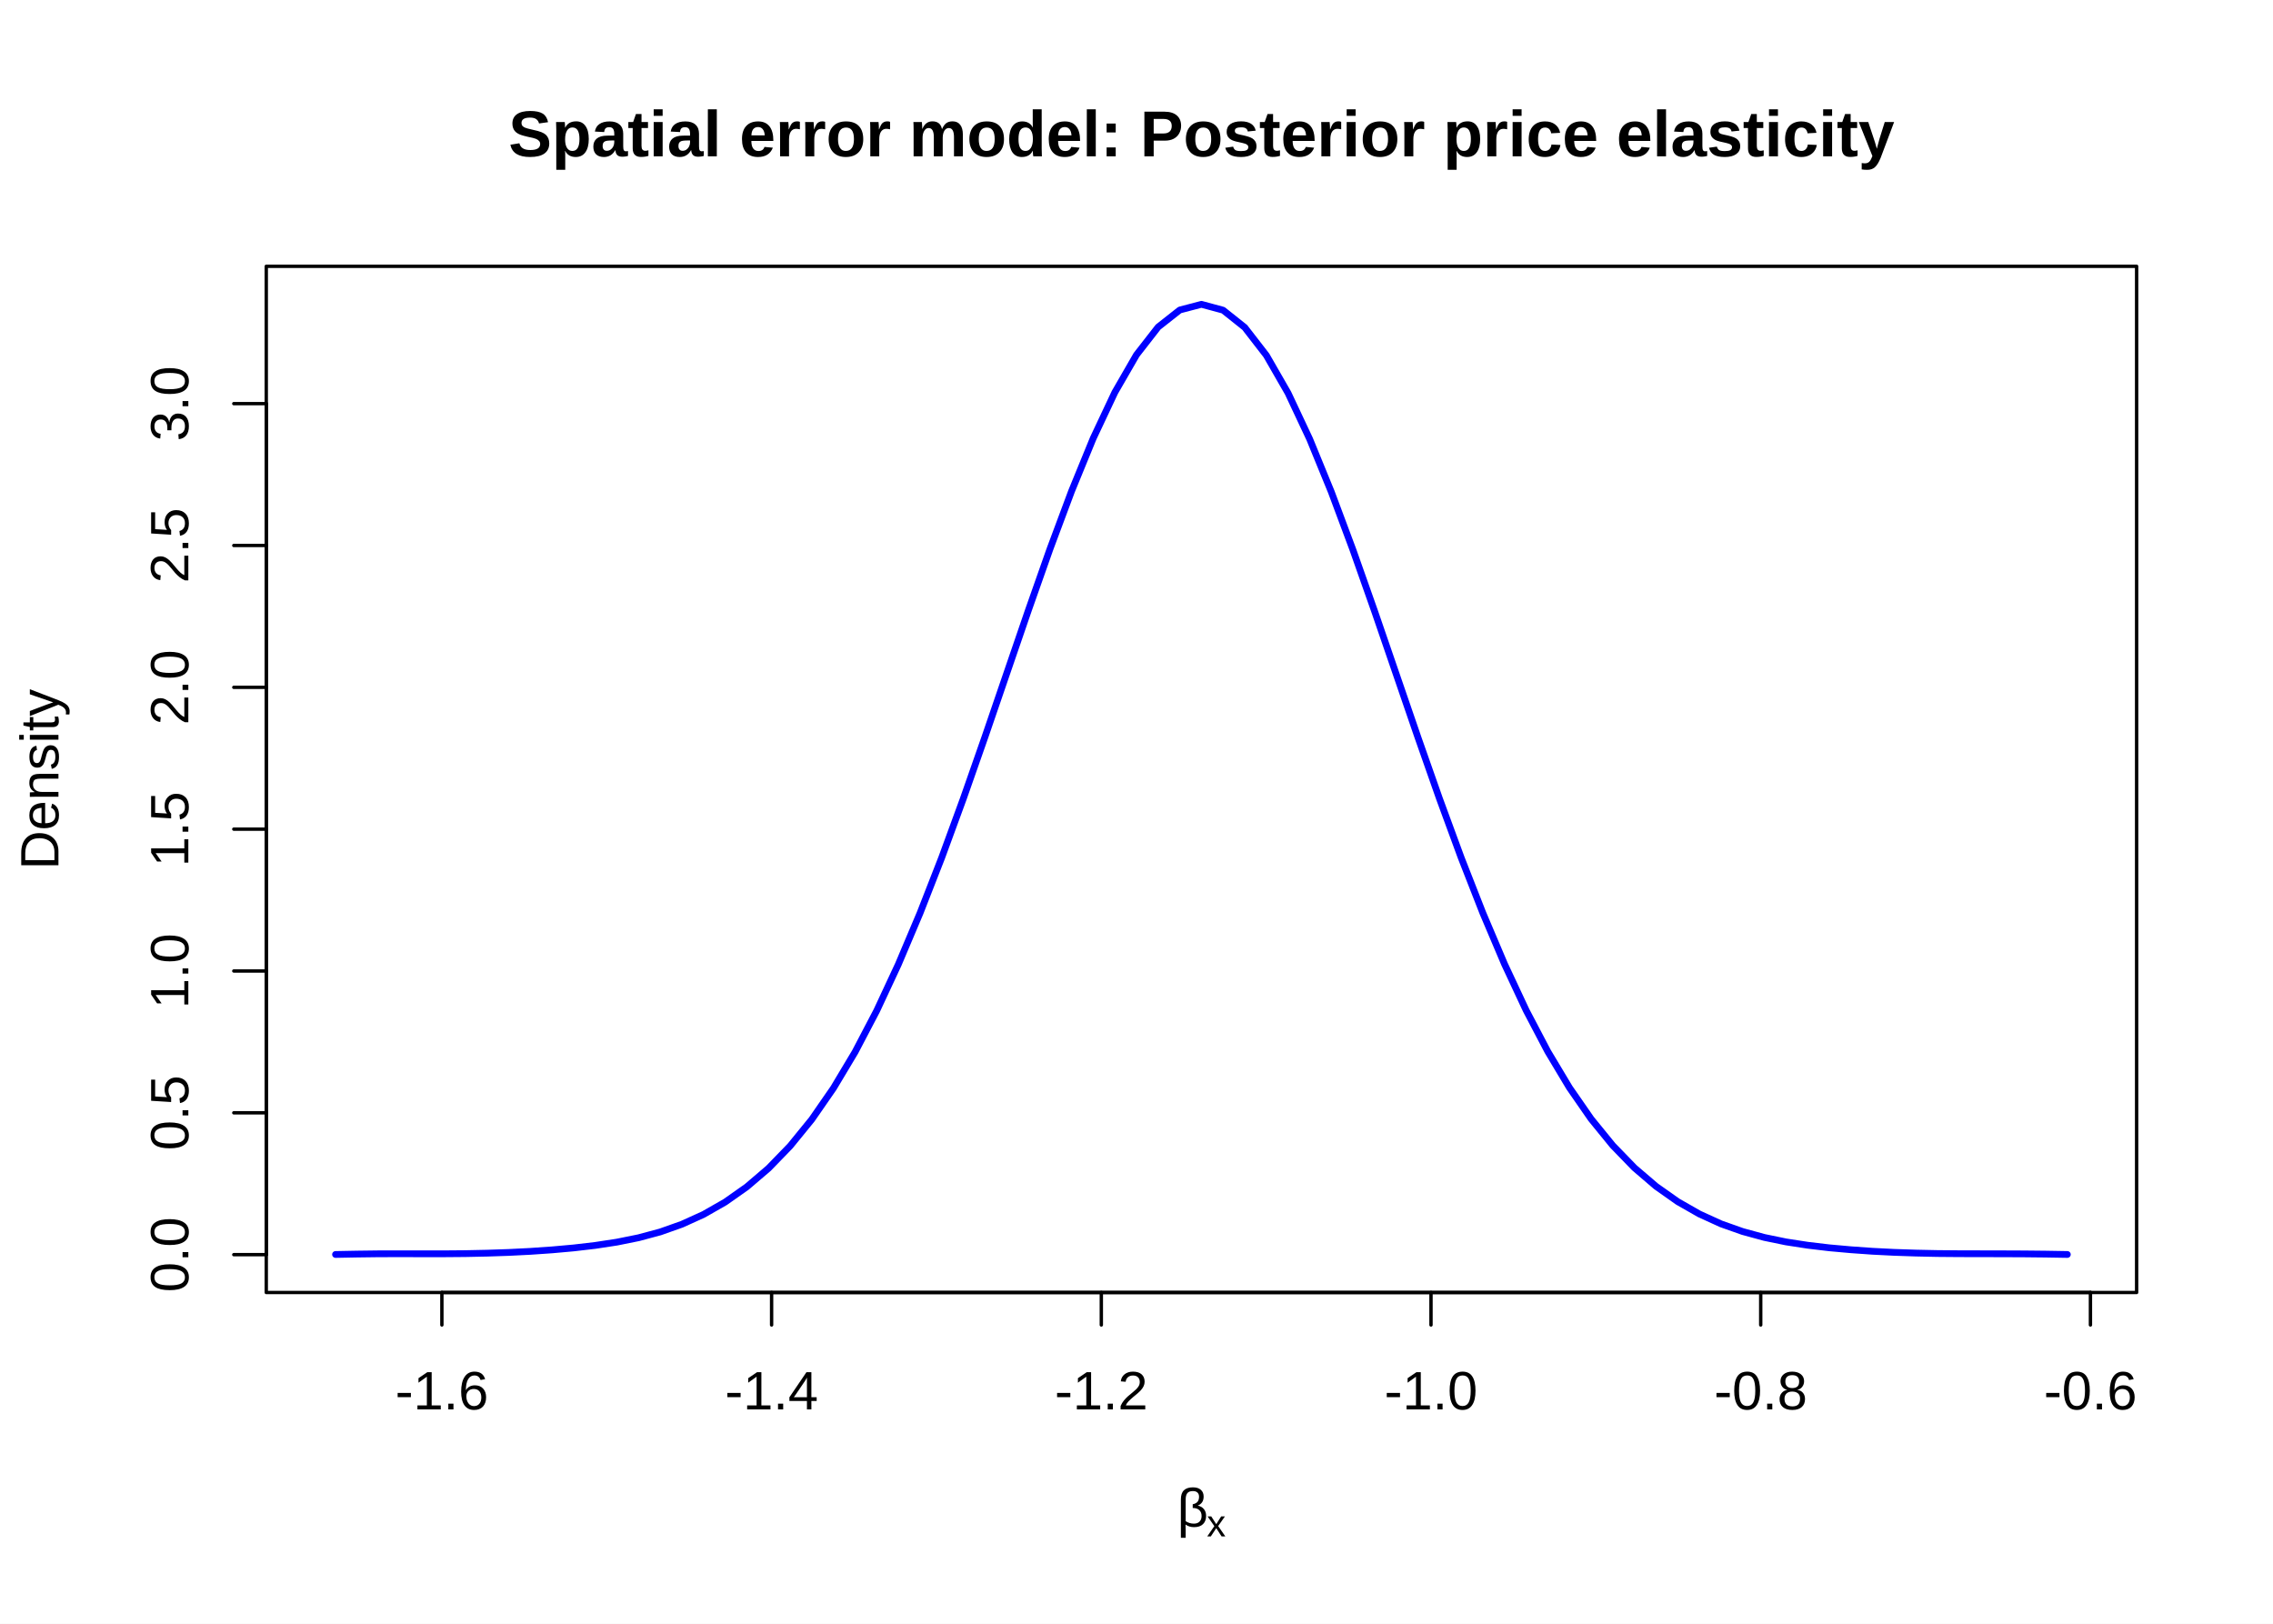
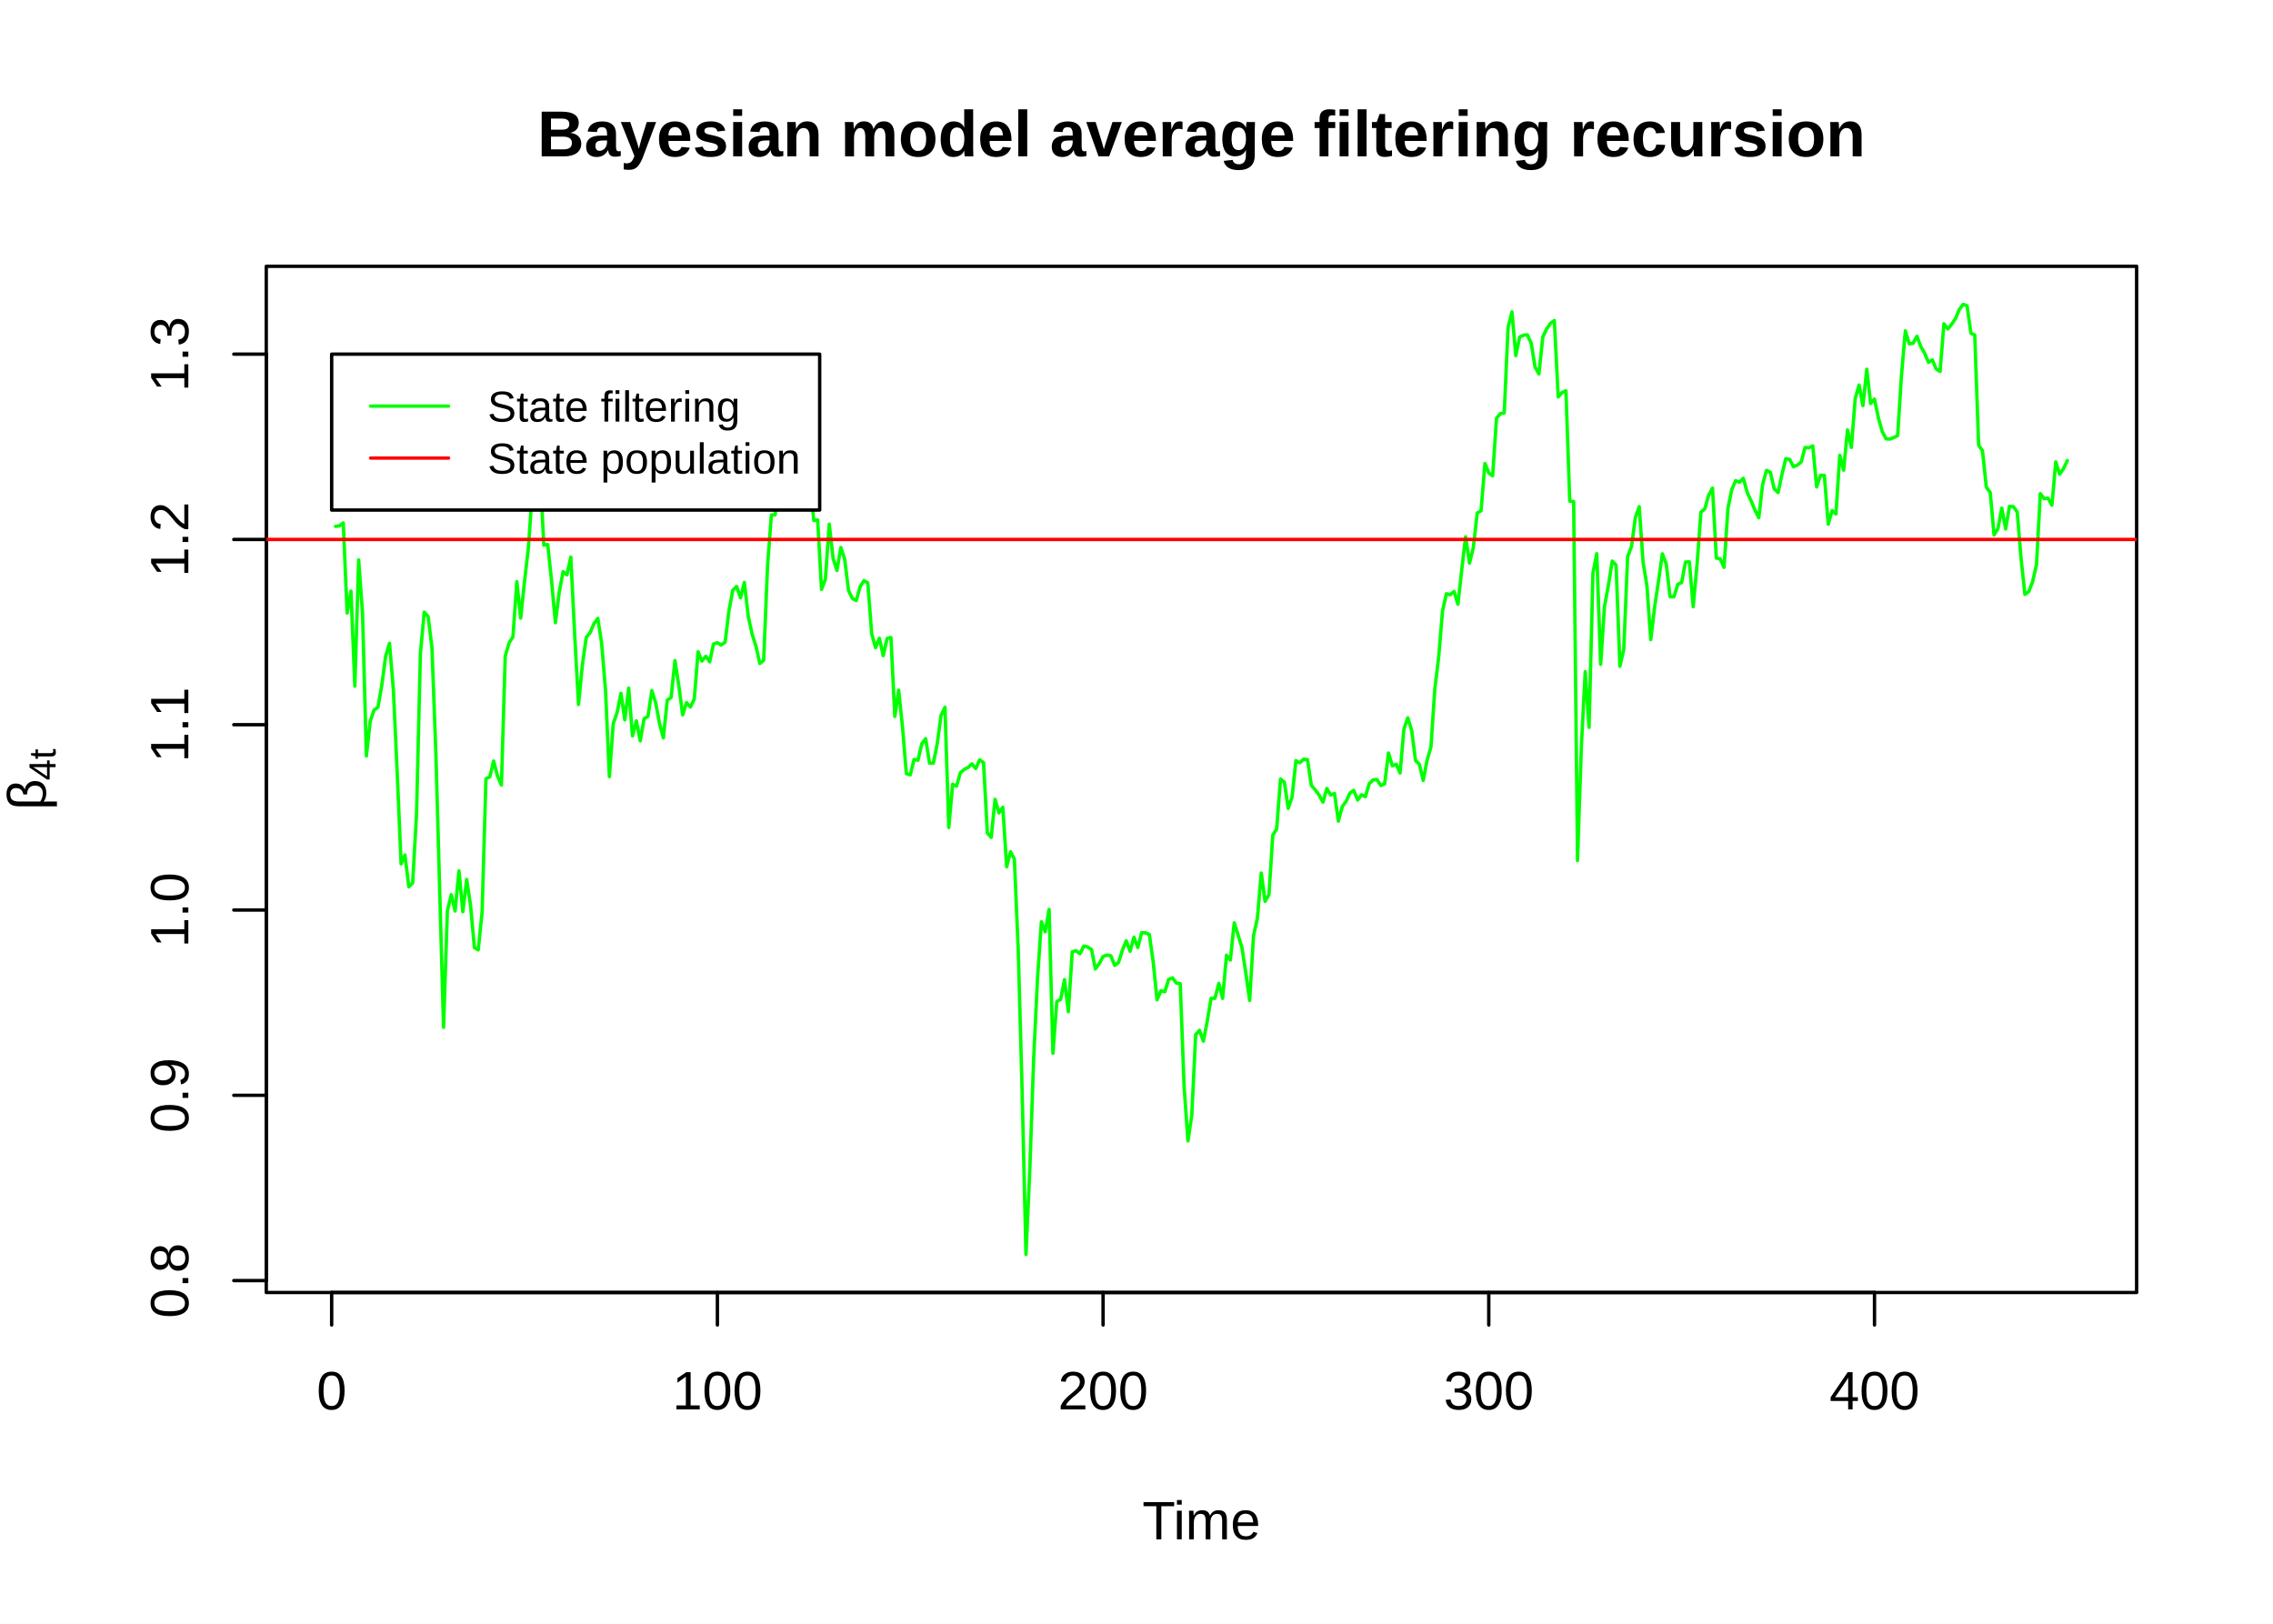
<svg xmlns="http://www.w3.org/2000/svg" class="svglite" width="504.00pt" height="360.00pt" viewBox="0 0 504.00 360.00">
  <defs>
    <style type="text/css">
    .svglite line, .svglite polyline, .svglite polygon, .svglite path, .svglite rect, .svglite circle {
      fill: none;
      stroke: #000000;
      stroke-linecap: round;
      stroke-linejoin: round;
      stroke-miterlimit: 10.00;
    }
    .svglite text {
      white-space: pre;
    }
  </style>
  </defs>
  <rect width="100%" height="100%" style="stroke: none; fill: #FFFFFF;" />
  <defs>
    <clipPath id="cpMC4wMHw1MDQuMDB8MC4wMHwzNjAuMDA=">
      <rect x="0.00" y="0.00" width="504.00" height="360.00" />
    </clipPath>
  </defs>
  <g clip-path="url(#cpMC4wMHw1MDQuMDB8MC4wMHwzNjAuMDA=)">
</g>
  <defs>
    <clipPath id="cpNTkuMDR8NDczLjc2fDU5LjA0fDI4Ni41Ng==">
      <rect x="59.04" y="59.04" width="414.72" height="227.52" />
    </clipPath>
  </defs>
  <g clip-path="url(#cpNTkuMDR8NDczLjc2fDU5LjA0fDI4Ni41Ng==)">
-     <polyline points="74.40,278.13 79.20,278.04 84.00,277.98 88.80,277.97 93.60,277.98 98.40,277.98 103.20,277.94 108.00,277.84 112.80,277.68 117.60,277.44 122.40,277.11 127.20,276.68 132.00,276.12 136.80,275.39 141.60,274.42 146.40,273.13 151.20,271.43 156.00,269.25 160.80,266.51 165.60,263.13 170.40,259.03 175.20,254.08 180.00,248.19 184.80,241.26 189.60,233.24 194.40,224.08 199.20,213.79 204.00,202.45 208.80,190.17 213.60,177.07 218.40,163.38 223.20,149.37 228.00,135.38 232.80,121.76 237.60,108.90 242.40,97.18 247.20,86.99 252.00,78.67 256.80,72.51 261.60,68.73 266.40,67.47 271.20,68.77 276.00,72.59 280.80,78.79 285.60,87.14 290.40,97.35 295.20,109.07 300.00,121.93 304.80,135.53 309.60,149.50 314.40,163.47 319.20,177.12 324.00,190.18 328.80,202.43 333.60,213.74 338.40,224.00 343.20,233.14 348.00,241.15 352.80,248.07 357.60,253.96 362.40,258.91 367.20,263.02 372.00,266.41 376.80,269.15 381.60,271.34 386.40,273.04 391.20,274.35 396.00,275.34 400.80,276.08 405.60,276.65 410.40,277.08 415.20,277.42 420.00,277.66 424.80,277.82 429.60,277.92 434.40,277.96 439.20,277.97 444.00,277.98 448.80,278.00 453.60,278.05 458.40,278.13 " style="stroke-width: 1.50; stroke: #0000FF;" />
+     <polyline points="74.40,116.70 75.26,116.59 76.11,115.94 76.97,135.91 77.82,131.06 78.68,152.14 79.53,124.13 80.39,136.02 81.24,167.62 82.10,159.87 82.95,157.41 83.81,156.79 84.66,151.89 85.52,145.45 86.37,142.63 87.23,153.05 88.08,171.49 88.94,191.54 89.79,189.56 90.65,196.62 91.50,195.76 92.36,180.50 93.22,144.80 94.07,135.71 94.93,136.69 95.78,143.60 96.64,166.77 97.49,197.19 98.35,227.77 99.20,201.95 100.06,198.36 100.91,201.99 101.77,193.09 102.62,202.14 103.48,194.98 104.33,200.69 105.19,210.10 106.04,210.60 106.90,202.23 107.75,172.65 108.61,172.24 109.46,168.73 110.32,172.10 111.18,174.07 112.03,145.45 112.89,142.52 113.74,141.20 114.60,128.97 115.45,137.04 116.31,128.85 117.16,121.49 118.02,109.10 118.87,108.79 119.73,103.69 120.58,120.87 121.44,120.70 122.29,128.65 123.15,138.07 124.00,131.26 124.86,126.74 125.71,127.45 126.57,123.51 127.42,140.66 128.28,156.19 129.13,147.47 129.99,141.31 130.85,140.27 131.70,138.26 132.56,137.10 133.41,142.69 134.27,153.14 135.12,172.19 135.98,160.43 136.83,157.99 137.69,153.71 138.54,159.60 139.40,152.56 140.25,163.16 141.11,159.82 141.96,164.26 142.82,159.32 143.67,158.86 144.53,153.10 145.38,155.79 146.24,160.41 147.09,163.61 147.95,155.25 148.81,154.64 149.66,146.46 150.52,152.04 151.37,158.50 152.23,155.78 153.08,156.77 153.94,154.98 154.79,144.49 155.65,146.56 156.50,145.50 157.36,146.74 158.21,142.78 159.07,142.51 159.92,143.00 160.78,142.38 161.63,135.43 162.49,130.84 163.34,130.02 164.20,132.55 165.05,129.12 165.91,136.65 166.77,140.58 167.62,143.28 168.48,147.11 169.33,146.39 170.19,125.49 171.04,114.19 171.90,114.13 172.75,101.14 173.61,99.63 174.46,100.17 175.32,94.65 176.17,90.15 177.03,90.70 177.88,84.59 178.74,103.04 179.59,106.77 180.45,115.40 181.30,115.26 182.16,130.67 183.01,128.48 183.87,116.20 184.73,123.81 185.58,126.47 186.44,121.37 187.29,123.97 188.15,130.93 189.00,132.69 189.86,133.16 190.71,130.09 191.57,128.73 192.42,129.23 193.28,140.49 194.13,143.60 194.99,141.49 195.84,145.37 196.70,141.54 197.55,141.33 198.41,158.84 199.26,153.01 200.12,161.24 200.97,171.52 201.83,171.81 202.69,168.36 203.54,168.57 204.40,164.88 205.25,163.78 206.11,169.21 206.96,169.19 207.82,164.86 208.67,158.57 209.53,156.80 210.38,183.47 211.24,173.86 212.09,174.30 212.95,171.32 213.80,170.59 214.66,170.15 215.51,169.36 216.37,170.41 217.22,168.45 218.08,169.08 218.93,184.68 219.79,185.67 220.64,177.21 221.50,180.23 222.36,178.98 223.21,192.19 224.07,188.84 224.92,190.45 225.78,210.64 226.63,241.55 227.49,278.13 228.34,259.51 229.20,234.73 230.05,217.01 230.91,204.37 231.76,206.60 232.62,201.62 233.47,233.52 234.33,222.06 235.18,221.56 236.04,217.19 236.89,224.30 237.75,211.02 238.60,210.78 239.46,211.47 240.32,209.74 241.17,209.95 242.03,210.52 242.88,214.83 243.74,213.64 244.59,212.06 245.45,211.75 246.30,211.90 247.16,214.04 248.01,213.39 248.87,210.68 249.72,208.58 250.58,210.91 251.43,207.79 252.29,210.08 253.14,206.79 254.00,206.82 254.85,207.19 255.71,213.35 256.56,221.67 257.42,219.65 258.28,219.89 259.13,217.15 259.99,216.79 260.84,217.96 261.70,218.09 262.55,240.80 263.41,252.95 264.26,247.26 265.12,229.39 265.97,228.43 266.83,230.84 267.68,226.45 268.54,221.33 269.39,221.35 270.25,218.02 271.10,221.36 271.96,211.77 272.81,212.86 273.67,204.60 274.52,207.28 275.38,210.09 276.24,215.71 277.09,221.81 277.95,207.43 278.80,203.64 279.66,193.56 280.51,199.85 281.37,198.37 282.22,185.17 283.08,183.79 283.93,172.71 284.79,173.44 285.64,179.22 286.50,176.68 287.35,168.65 288.21,169.11 289.06,168.33 289.92,168.43 290.77,174.13 291.63,175.11 292.48,176.28 293.34,177.85 294.20,174.81 295.05,176.25 295.91,175.93 296.76,182.06 297.62,178.84 298.47,177.69 299.33,175.83 300.18,175.23 301.04,177.38 301.89,176.20 302.75,176.64 303.60,173.76 304.46,172.90 305.31,172.82 306.17,174.17 307.02,173.80 307.88,166.94 308.73,169.79 309.59,169.45 310.44,171.38 311.30,161.62 312.16,159.14 313.01,161.91 313.87,168.62 314.72,169.44 315.58,173.04 316.43,168.55 317.29,165.61 318.14,152.87 319.00,145.72 319.85,135.51 320.71,131.64 321.56,131.87 322.42,131.13 323.27,133.97 324.13,126.21 324.98,119.01 325.84,124.85 326.69,121.40 327.55,113.74 328.40,113.24 329.26,102.75 330.11,104.87 330.97,105.50 331.83,92.73 332.68,91.71 333.54,91.56 334.39,72.56 335.25,69.15 336.10,78.85 336.96,74.72 337.81,74.32 338.67,74.24 339.52,76.09 340.38,81.40 341.23,82.91 342.09,74.71 342.94,72.91 343.80,71.69 344.65,71.05 345.51,88.01 346.36,87.03 347.22,86.64 348.07,111.12 348.93,111.20 349.79,190.79 350.64,165.52 351.50,148.91 352.35,161.26 353.21,127.04 354.06,122.76 354.92,147.29 355.77,134.47 356.63,129.81 357.48,124.39 358.34,125.30 359.19,147.72 360.05,143.97 360.90,123.40 361.76,121.18 362.61,114.74 363.47,112.33 364.32,124.55 365.18,129.92 366.03,141.82 366.89,134.57 367.75,128.81 368.60,122.79 369.46,125.04 370.31,132.30 371.17,132.32 372.02,129.57 372.88,129.14 373.73,124.60 374.59,124.56 375.44,134.53 376.30,125.09 377.15,113.55 378.01,112.82 378.86,109.80 379.72,108.21 380.57,123.73 381.43,123.90 382.28,125.80 383.14,112.71 383.99,108.55 384.85,106.56 385.71,106.92 386.56,106.04 387.42,109.20 388.27,111.03 389.13,113.09 389.98,114.80 390.84,107.39 391.69,104.29 392.55,104.72 393.40,108.37 394.26,109.22 395.11,105.23 395.97,101.69 396.82,101.84 397.68,103.49 398.53,103.11 399.39,102.43 400.24,99.21 401.10,99.29 401.95,98.86 402.81,107.96 403.67,105.35 404.52,105.40 405.38,116.23 406.23,113.22 407.09,113.96 407.94,100.95 408.80,104.25 409.65,95.32 410.51,99.21 411.36,88.39 412.22,85.36 413.07,89.95 413.93,81.86 414.78,89.47 415.64,88.48 416.49,92.60 417.35,95.66 418.20,97.30 419.06,97.35 419.91,97.01 420.77,96.57 421.62,83.25 422.48,73.35 423.34,76.22 424.19,76.12 425.05,74.55 425.90,76.84 426.76,78.32 427.61,80.33 428.47,79.79 429.32,81.84 430.18,82.36 431.03,71.77 431.89,72.93 432.74,71.91 433.60,70.62 434.45,68.60 435.31,67.47 436.16,67.81 437.02,73.87 437.87,74.27 438.73,98.70 439.58,99.94 440.44,108.02 441.30,109.19 442.15,118.59 443.01,117.21 443.86,112.66 444.72,117.28 445.57,112.25 446.43,112.32 447.28,113.50 448.14,123.88 448.99,131.79 449.85,131.15 450.70,128.98 451.56,125.17 452.41,109.44 453.27,110.57 454.12,110.46 454.98,112.01 455.83,102.41 456.69,105.14 457.54,103.93 458.40,102.10 " style="stroke-width: 0.75; stroke: #00FF00;" />
  </g>
  <g clip-path="url(#cpMC4wMHw1MDQuMDB8MC4wMHwzNjAuMDA=)">
-     <line x1="97.98" y1="286.56" x2="463.52" y2="286.56" style="stroke-width: 0.75;" />
-     <line x1="97.98" y1="286.56" x2="97.98" y2="293.76" style="stroke-width: 0.75;" />
-     <line x1="171.09" y1="286.56" x2="171.09" y2="293.76" style="stroke-width: 0.75;" />
-     <line x1="244.20" y1="286.56" x2="244.20" y2="293.76" style="stroke-width: 0.75;" />
-     <line x1="317.30" y1="286.56" x2="317.30" y2="293.76" style="stroke-width: 0.75;" />
-     <line x1="390.41" y1="286.56" x2="390.41" y2="293.76" style="stroke-width: 0.75;" />
-     <line x1="463.52" y1="286.56" x2="463.52" y2="293.76" style="stroke-width: 0.75;" />
-     <text x="97.98" y="312.48" text-anchor="middle" style="font-size: 12.00px; font-family: &quot;Arial&quot;;" textLength="20.68px" lengthAdjust="spacingAndGlyphs">-1.6</text>
-     <text x="171.09" y="312.48" text-anchor="middle" style="font-size: 12.00px; font-family: &quot;Arial&quot;;" textLength="20.68px" lengthAdjust="spacingAndGlyphs">-1.4</text>
-     <text x="244.20" y="312.48" text-anchor="middle" style="font-size: 12.00px; font-family: &quot;Arial&quot;;" textLength="20.68px" lengthAdjust="spacingAndGlyphs">-1.2</text>
-     <text x="317.30" y="312.48" text-anchor="middle" style="font-size: 12.00px; font-family: &quot;Arial&quot;;" textLength="20.68px" lengthAdjust="spacingAndGlyphs">-1.0</text>
-     <text x="390.41" y="312.48" text-anchor="middle" style="font-size: 12.00px; font-family: &quot;Arial&quot;;" textLength="20.68px" lengthAdjust="spacingAndGlyphs">-0.8</text>
-     <text x="463.52" y="312.48" text-anchor="middle" style="font-size: 12.00px; font-family: &quot;Arial&quot;;" textLength="20.68px" lengthAdjust="spacingAndGlyphs">-0.6</text>
-     <line x1="59.04" y1="278.17" x2="59.04" y2="89.49" style="stroke-width: 0.75;" />
-     <line x1="59.04" y1="278.17" x2="51.84" y2="278.17" style="stroke-width: 0.75;" />
-     <line x1="59.04" y1="246.72" x2="51.84" y2="246.72" style="stroke-width: 0.75;" />
-     <line x1="59.04" y1="215.28" x2="51.84" y2="215.28" style="stroke-width: 0.75;" />
-     <line x1="59.04" y1="183.83" x2="51.84" y2="183.83" style="stroke-width: 0.75;" />
-     <line x1="59.04" y1="152.39" x2="51.84" y2="152.39" style="stroke-width: 0.75;" />
-     <line x1="59.04" y1="120.94" x2="51.84" y2="120.94" style="stroke-width: 0.75;" />
-     <line x1="59.04" y1="89.49" x2="51.84" y2="89.49" style="stroke-width: 0.75;" />
-     <text transform="translate(41.76,278.17) rotate(-90)" text-anchor="middle" style="font-size: 12.00px; font-family: &quot;Arial&quot;;" textLength="16.68px" lengthAdjust="spacingAndGlyphs">0.0</text>
-     <text transform="translate(41.76,246.72) rotate(-90)" text-anchor="middle" style="font-size: 12.00px; font-family: &quot;Arial&quot;;" textLength="16.68px" lengthAdjust="spacingAndGlyphs">0.5</text>
-     <text transform="translate(41.76,215.28) rotate(-90)" text-anchor="middle" style="font-size: 12.00px; font-family: &quot;Arial&quot;;" textLength="16.68px" lengthAdjust="spacingAndGlyphs">1.0</text>
-     <text transform="translate(41.76,183.83) rotate(-90)" text-anchor="middle" style="font-size: 12.00px; font-family: &quot;Arial&quot;;" textLength="16.68px" lengthAdjust="spacingAndGlyphs">1.5</text>
-     <text transform="translate(41.76,152.39) rotate(-90)" text-anchor="middle" style="font-size: 12.00px; font-family: &quot;Arial&quot;;" textLength="16.68px" lengthAdjust="spacingAndGlyphs">2.0</text>
-     <text transform="translate(41.76,120.94) rotate(-90)" text-anchor="middle" style="font-size: 12.00px; font-family: &quot;Arial&quot;;" textLength="16.68px" lengthAdjust="spacingAndGlyphs">2.5</text>
-     <text transform="translate(41.76,89.49) rotate(-90)" text-anchor="middle" style="font-size: 12.00px; font-family: &quot;Arial&quot;;" textLength="16.68px" lengthAdjust="spacingAndGlyphs">3.0</text>
+     <line x1="73.54" y1="286.56" x2="415.64" y2="286.56" style="stroke-width: 0.75;" />
+     <line x1="73.54" y1="286.56" x2="73.54" y2="293.76" style="stroke-width: 0.75;" />
+     <line x1="159.07" y1="286.56" x2="159.07" y2="293.76" style="stroke-width: 0.75;" />
+     <line x1="244.59" y1="286.56" x2="244.59" y2="293.76" style="stroke-width: 0.75;" />
+     <line x1="330.11" y1="286.56" x2="330.11" y2="293.76" style="stroke-width: 0.75;" />
+     <line x1="415.64" y1="286.56" x2="415.64" y2="293.76" style="stroke-width: 0.75;" />
+     <text x="73.54" y="312.48" text-anchor="middle" style="font-size: 12.00px; font-family: &quot;Arial&quot;;" textLength="6.67px" lengthAdjust="spacingAndGlyphs">0</text>
+     <text x="159.07" y="312.48" text-anchor="middle" style="font-size: 12.00px; font-family: &quot;Arial&quot;;" textLength="20.02px" lengthAdjust="spacingAndGlyphs">100</text>
+     <text x="244.59" y="312.48" text-anchor="middle" style="font-size: 12.00px; font-family: &quot;Arial&quot;;" textLength="20.02px" lengthAdjust="spacingAndGlyphs">200</text>
+     <text x="330.11" y="312.48" text-anchor="middle" style="font-size: 12.00px; font-family: &quot;Arial&quot;;" textLength="20.02px" lengthAdjust="spacingAndGlyphs">300</text>
+     <text x="415.64" y="312.48" text-anchor="middle" style="font-size: 12.00px; font-family: &quot;Arial&quot;;" textLength="20.02px" lengthAdjust="spacingAndGlyphs">400</text>
+     <line x1="59.04" y1="283.92" x2="59.04" y2="78.52" style="stroke-width: 0.75;" />
+     <line x1="59.04" y1="283.92" x2="51.84" y2="283.92" style="stroke-width: 0.75;" />
+     <line x1="59.04" y1="242.84" x2="51.84" y2="242.84" style="stroke-width: 0.75;" />
+     <line x1="59.04" y1="201.76" x2="51.84" y2="201.76" style="stroke-width: 0.75;" />
+     <line x1="59.04" y1="160.68" x2="51.84" y2="160.68" style="stroke-width: 0.75;" />
+     <line x1="59.04" y1="119.60" x2="51.84" y2="119.60" style="stroke-width: 0.75;" />
+     <line x1="59.04" y1="78.52" x2="51.84" y2="78.52" style="stroke-width: 0.75;" />
+     <text transform="translate(41.76,283.92) rotate(-90)" text-anchor="middle" style="font-size: 12.00px; font-family: &quot;Arial&quot;;" textLength="16.68px" lengthAdjust="spacingAndGlyphs">0.8</text>
+     <text transform="translate(41.76,242.84) rotate(-90)" text-anchor="middle" style="font-size: 12.00px; font-family: &quot;Arial&quot;;" textLength="16.68px" lengthAdjust="spacingAndGlyphs">0.9</text>
+     <text transform="translate(41.76,201.76) rotate(-90)" text-anchor="middle" style="font-size: 12.00px; font-family: &quot;Arial&quot;;" textLength="16.68px" lengthAdjust="spacingAndGlyphs">1.0</text>
+     <text transform="translate(41.76,160.68) rotate(-90)" text-anchor="middle" style="font-size: 12.00px; font-family: &quot;Arial&quot;;" textLength="16.68px" lengthAdjust="spacingAndGlyphs">1.1</text>
+     <text transform="translate(41.76,119.60) rotate(-90)" text-anchor="middle" style="font-size: 12.00px; font-family: &quot;Arial&quot;;" textLength="16.68px" lengthAdjust="spacingAndGlyphs">1.2</text>
+     <text transform="translate(41.76,78.52) rotate(-90)" text-anchor="middle" style="font-size: 12.00px; font-family: &quot;Arial&quot;;" textLength="16.68px" lengthAdjust="spacingAndGlyphs">1.3</text>
    <polygon points="59.04,286.56 473.76,286.56 473.76,59.04 59.04,59.04 " style="stroke-width: 0.75;" />
-     <text x="266.40" y="34.67" text-anchor="middle" style="font-size: 14.40px; font-weight: bold; font-family: &quot;Arial&quot;;" textLength="307.14px" lengthAdjust="spacingAndGlyphs">Spatial error model: Posterior price elasticity</text>
-     <text x="261.01" y="338.46" style="font-size: 12.00px; font-family: &quot;Arial&quot;;" textLength="6.57px" lengthAdjust="spacingAndGlyphs">β</text>
-     <text x="267.59" y="340.64" style="font-size: 8.40px; font-family: &quot;Arial&quot;;" textLength="4.20px" lengthAdjust="spacingAndGlyphs">x</text>
-     <text transform="translate(12.96,172.80) rotate(-90)" text-anchor="middle" style="font-size: 12.00px; font-family: &quot;Arial&quot;;" textLength="40.02px" lengthAdjust="spacingAndGlyphs">Density</text>
+     <text x="266.40" y="34.67" text-anchor="middle" style="font-size: 14.40px; font-weight: bold; font-family: &quot;Arial&quot;;" textLength="294.36px" lengthAdjust="spacingAndGlyphs">Bayesian model average filtering recursion</text>
+     <text x="266.40" y="341.28" text-anchor="middle" style="font-size: 12.00px; font-family: &quot;Arial&quot;;" textLength="26.22px" lengthAdjust="spacingAndGlyphs">Time</text>
+     <text transform="translate(10.14,179.59) rotate(-90)" style="font-size: 12.00px; font-family: &quot;Arial&quot;;" textLength="6.57px" lengthAdjust="spacingAndGlyphs">β</text>
+     <text transform="translate(12.32,173.01) rotate(-90)" style="font-size: 8.40px; font-family: &quot;Arial&quot;;" textLength="4.67px" lengthAdjust="spacingAndGlyphs">4</text>
+     <text transform="translate(12.32,168.35) rotate(-90)" style="font-size: 8.40px; font-family: &quot;Arial&quot;;" textLength="2.33px" lengthAdjust="spacingAndGlyphs">t</text>
+   </g>
+   <g clip-path="url(#cpNTkuMDR8NDczLjc2fDU5LjA0fDI4Ni41Ng==)">
+     <line x1="59.04" y1="119.60" x2="473.76" y2="119.60" style="stroke-width: 0.75; stroke: #FF0000;" />
+     <rect x="73.54" y="78.52" width="108.21" height="34.56" style="stroke-width: 0.75; fill: #FFFFFF;" />
+     <line x1="82.18" y1="90.04" x2="99.46" y2="90.04" style="stroke-width: 0.75; stroke: #00FF00;" />
+     <line x1="82.18" y1="101.56" x2="99.46" y2="101.56" style="stroke-width: 0.75; stroke: #FF0000;" />
+     <text x="108.10" y="93.47" style="font-size: 9.60px; font-family: &quot;Arial&quot;;" textLength="55.98px" lengthAdjust="spacingAndGlyphs">State filtering</text>
+     <text x="108.10" y="104.99" style="font-size: 9.60px; font-family: &quot;Arial&quot;;" textLength="69.33px" lengthAdjust="spacingAndGlyphs">State population</text>
  </g>
</svg>
